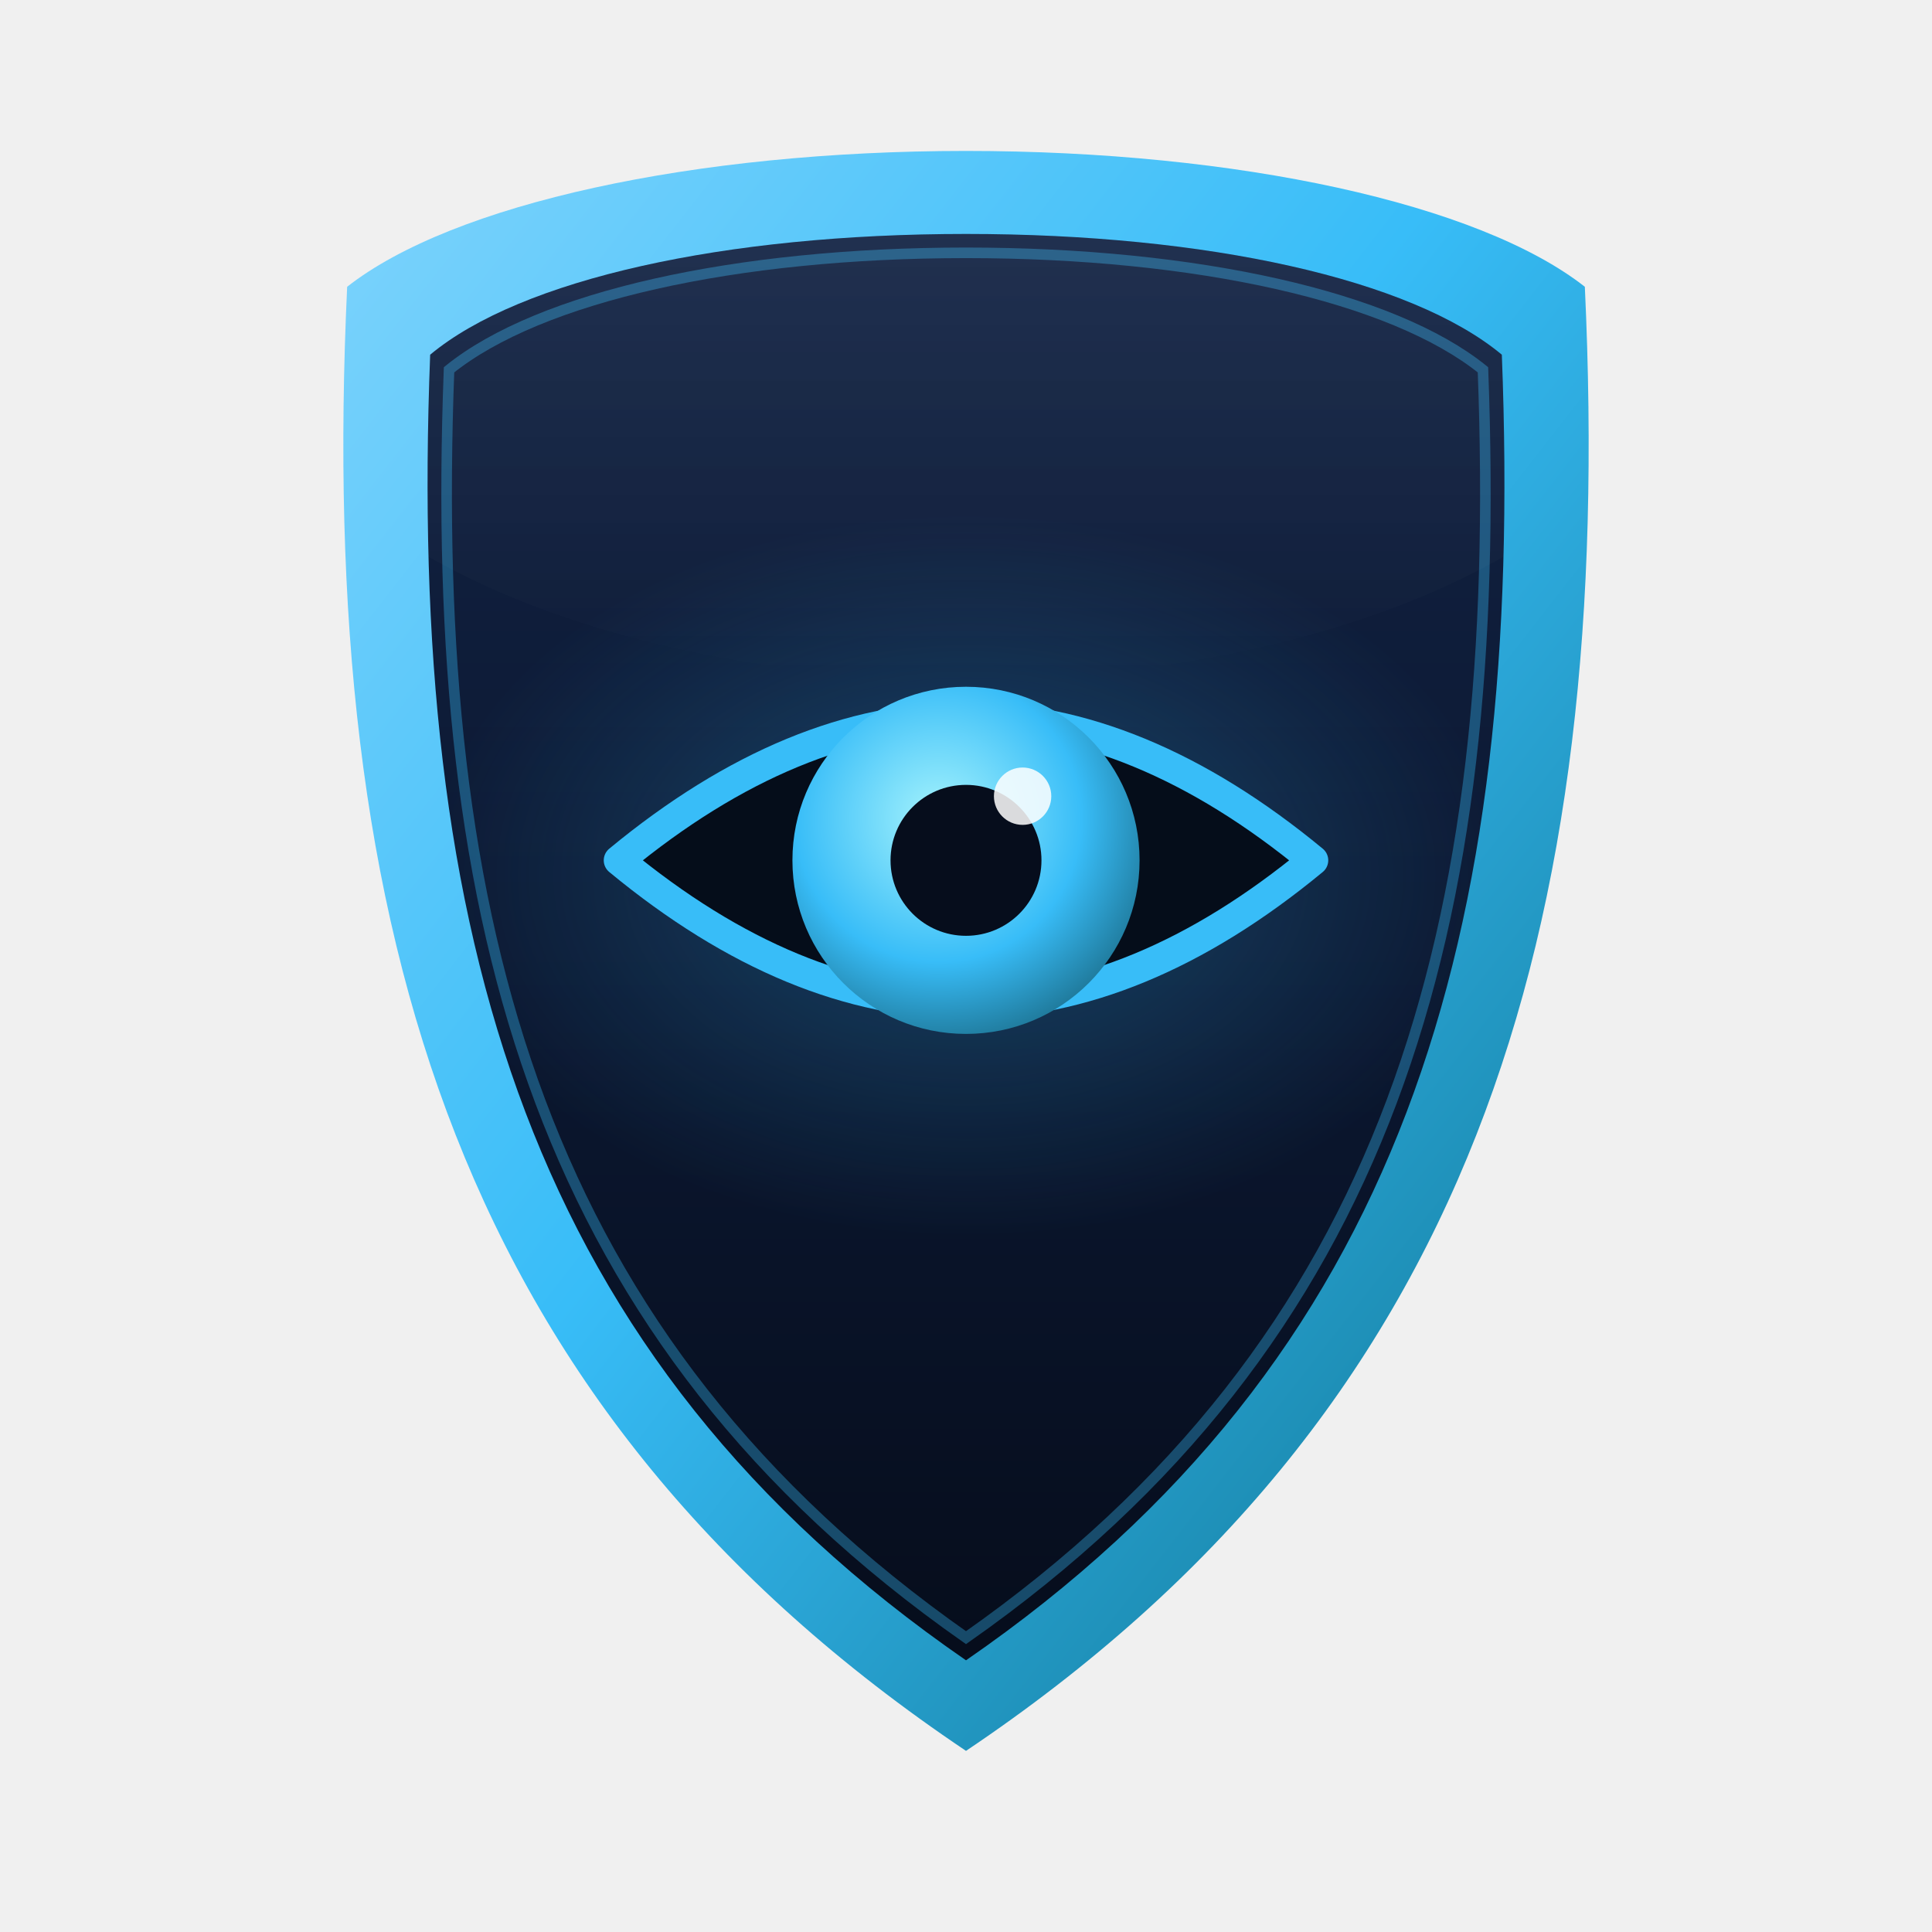
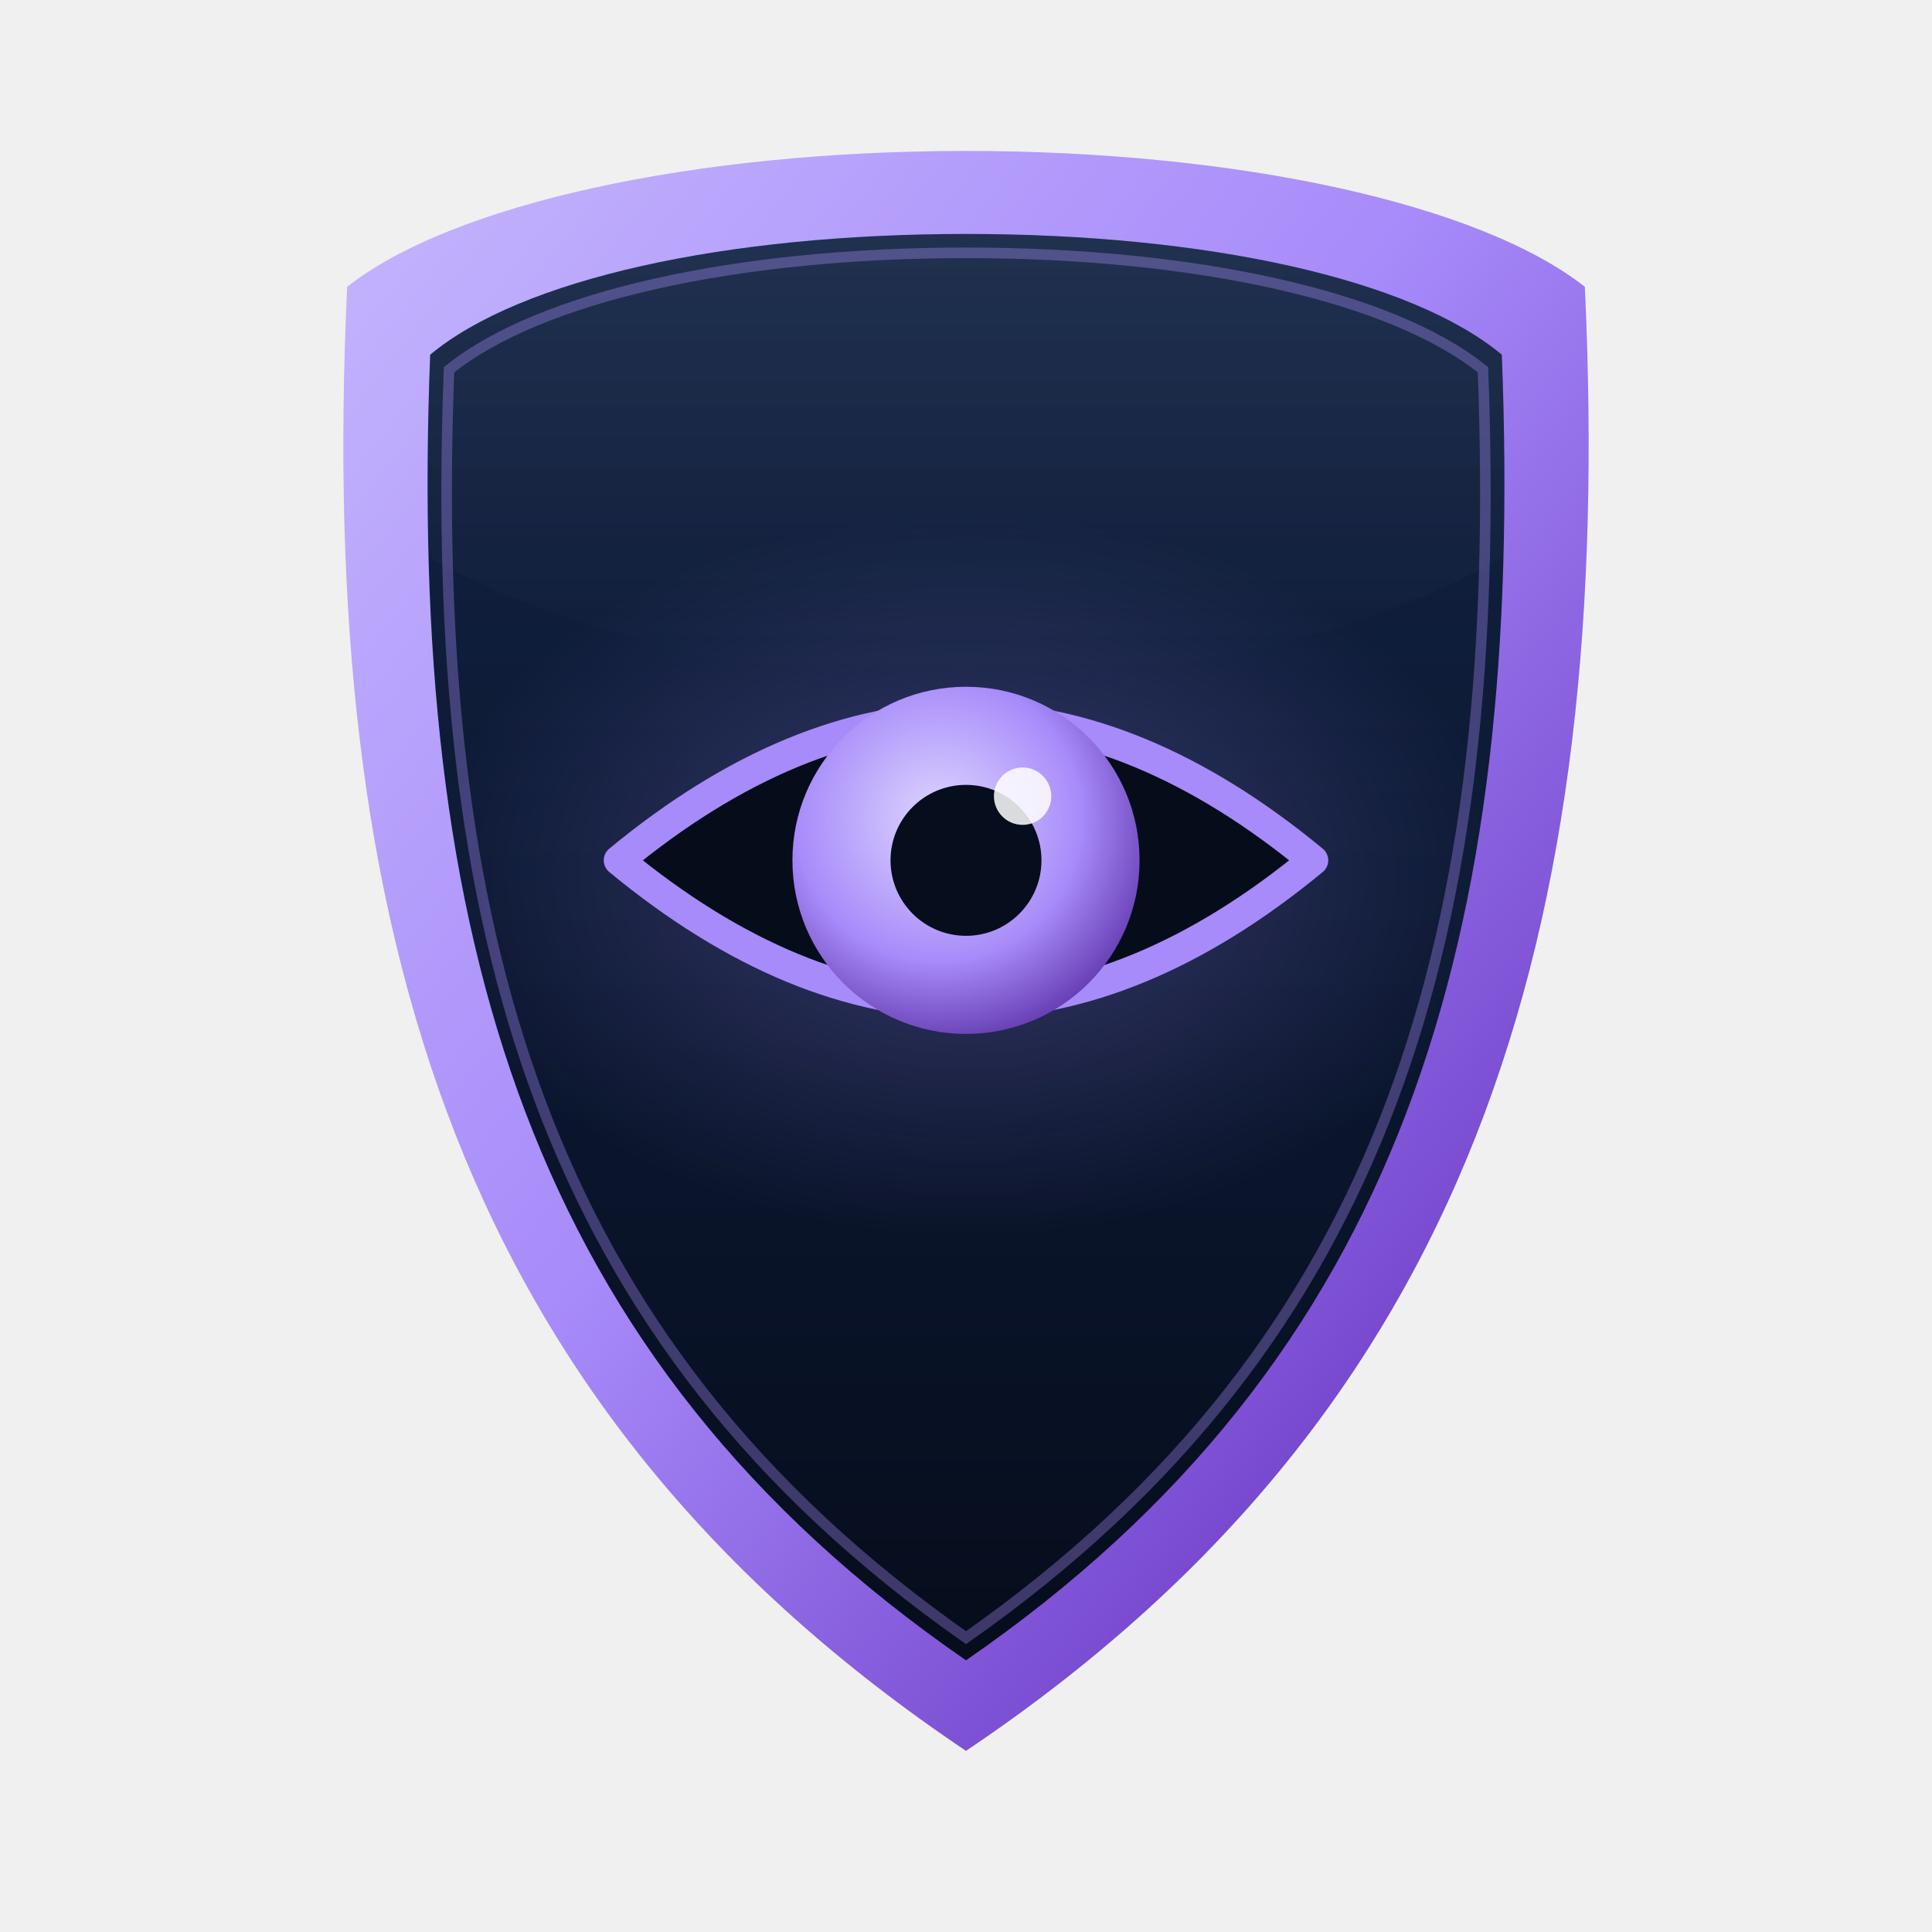
<svg xmlns="http://www.w3.org/2000/svg" viewBox="0 0 256 256">
  <defs>
    <linearGradient id="rim" x1="0" y1="0" x2="1" y2="1">
-       <stop offset="0" stop-color="#7DD3FC" />
-       <stop offset="0.45" stop-color="#38BDF8" />
-       <stop offset="1" stop-color="#0E7490" />
+       <stop offset="0" stop-color="#C4B5FD" />
+       <stop offset="0.45" stop-color="#A78BFA" />
+       <stop offset="1" stop-color="#5B21B6" />
    </linearGradient>
    <linearGradient id="body" x1="0" y1="0" x2="0" y2="1">
      <stop offset="0" stop-color="#122344" />
      <stop offset="0.55" stop-color="#0B1730" />
      <stop offset="1" stop-color="#060D1C" />
    </linearGradient>
    <radialGradient id="iris" cx="0.42" cy="0.38" r="0.75">
-       <stop offset="0" stop-color="#A5F3FC" />
-       <stop offset="0.55" stop-color="#38BDF8" />
-       <stop offset="1" stop-color="#155E75" />
+       <stop offset="0" stop-color="#DDD6FE" />
+       <stop offset="0.55" stop-color="#A78BFA" />
+       <stop offset="1" stop-color="#4C1D95" />
    </radialGradient>
    <radialGradient id="glow" cx="0.5" cy="0.5" r="0.5">
-       <stop offset="0" stop-color="#38BDF8" stop-opacity="0.28" />
-       <stop offset="0.7" stop-color="#38BDF8" stop-opacity="0.08" />
-       <stop offset="1" stop-color="#38BDF8" stop-opacity="0" />
+       <stop offset="0" stop-color="#A78BFA" stop-opacity="0.28" />
+       <stop offset="0.7" stop-color="#A78BFA" stop-opacity="0.08" />
+       <stop offset="1" stop-color="#A78BFA" stop-opacity="0" />
    </radialGradient>
    <linearGradient id="sheen" x1="0" y1="0" x2="0" y2="1">
      <stop offset="0" stop-color="#FFFFFF" stop-opacity="0.10" />
      <stop offset="1" stop-color="#FFFFFF" stop-opacity="0" />
    </linearGradient>
    <clipPath id="innerClip">
      <path d="M128 31 C160 31 187 37 199 47 C202 124 186 180 128 220 C70 180 54 124 57 47 C69 37 96 31 128 31 Z" />
    </clipPath>
  </defs>
  <path fill="url(#rim)" d="M128 20 C164 20 196 27 210 38 C214 124 195 187 128 232 C61 187 42 124 46 38 C60 27 92 20 128 20 Z" />
  <path fill="url(#body)" d="M128 31 C160 31 187 37 199 47 C202 124 186 180 128 220 C70 180 54 124 57 47 C69 37 96 31 128 31 Z" />
-   <path fill="none" stroke="#38BDF8" stroke-opacity="0.35" stroke-width="1.4" d="M128 33.5 C158.5 33.5 184.5 39.3 196.5 49 C199.3 123 184.3 177.5 128 217 C71.7 177.5 56.7 123 59.5 49 C71.5 39.3 97.5 33.5 128 33.5 Z" />
+   <path fill="none" stroke="#A78BFA" stroke-opacity="0.35" stroke-width="1.4" d="M128 33.5 C158.5 33.5 184.5 39.3 196.5 49 C199.3 123 184.3 177.5 128 217 C71.7 177.5 56.7 123 59.5 49 C71.5 39.3 97.5 33.5 128 33.5 Z" />
  <g clip-path="url(#innerClip)">
    <ellipse cx="128" cy="42" rx="95" ry="48" fill="url(#sheen)" />
    <ellipse cx="128" cy="116" rx="72" ry="48" fill="url(#glow)" />
  </g>
-   <path d="M82 114 Q128 76 174 114 Q128 152 82 114 Z" fill="#050D1A" stroke="#38BDF8" stroke-width="4" stroke-linejoin="round" />
+   <path d="M82 114 Q128 76 174 114 Q128 152 82 114 Z" fill="#050D1A" stroke="#A78BFA" stroke-width="4" stroke-linejoin="round" />
  <circle cx="128" cy="114" r="23" fill="url(#iris)" />
  <circle cx="128" cy="114" r="10" fill="#060D1C" />
  <circle cx="135.5" cy="105.5" r="3.8" fill="#FFFFFF" fill-opacity="0.85" />
</svg>
